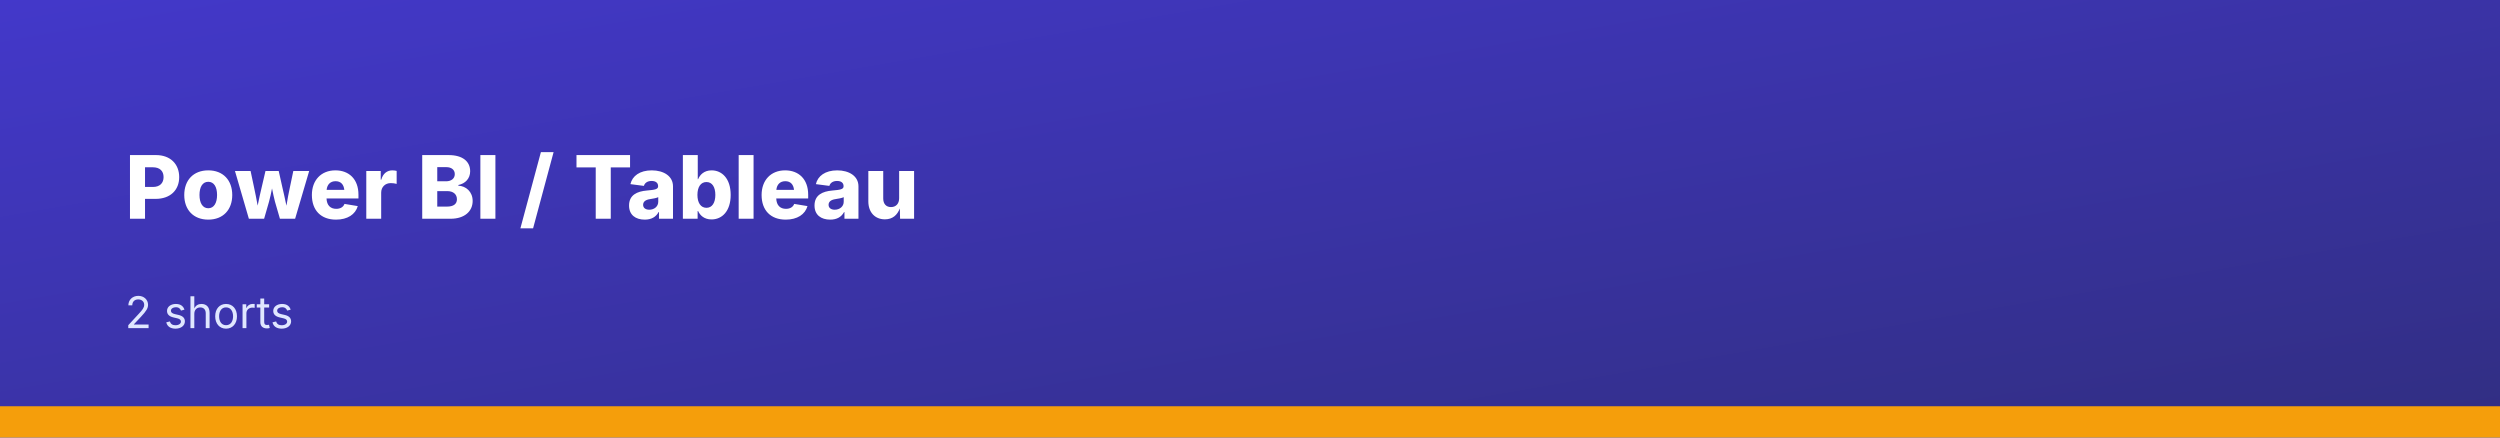
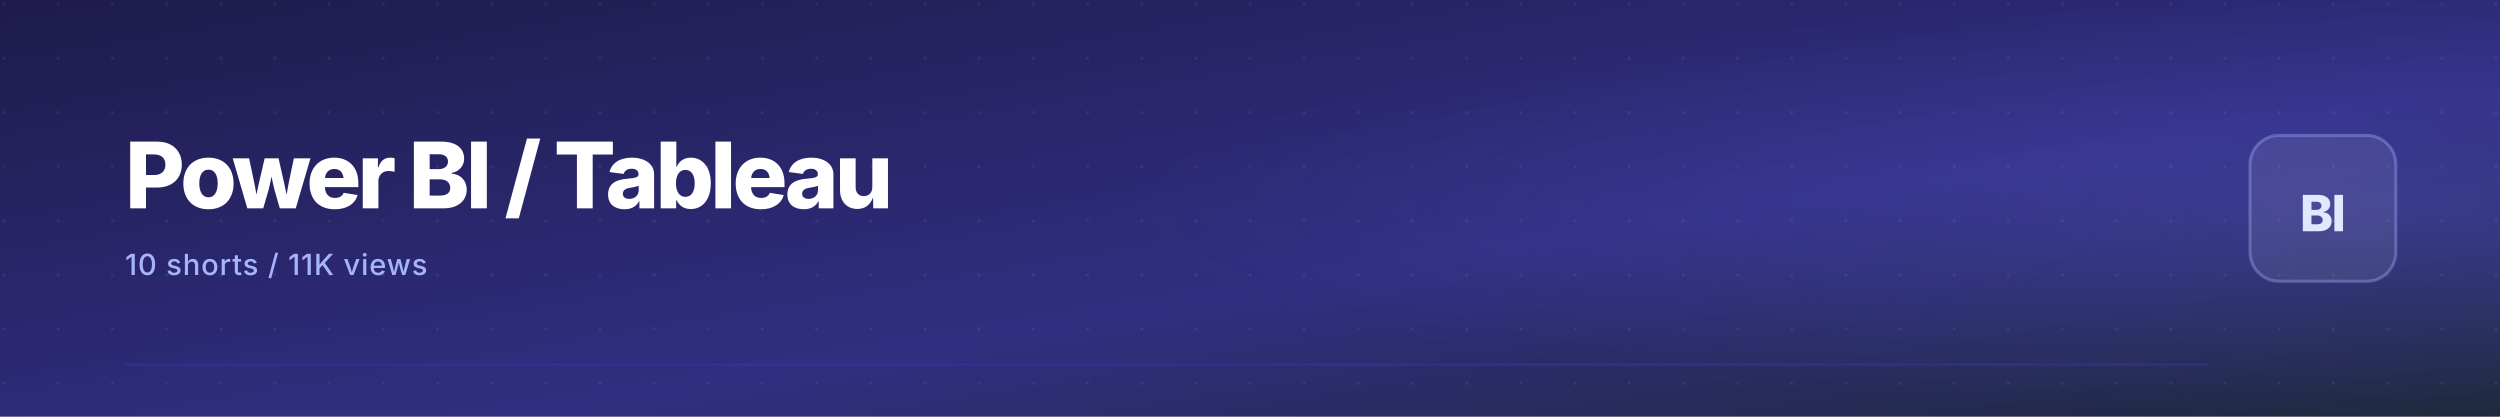
- <svg xmlns="http://www.w3.org/2000/svg" viewBox="0 0 800 140" width="800" height="140">
+ <svg xmlns="http://www.w3.org/2000/svg" viewBox="0 0 1200 200" width="1200" height="200">
  <defs>
    <linearGradient id="bg" x1="0" y1="0" x2="1" y2="1">
-       <stop offset="0" stop-color="#4338ca" />
-       <stop offset="1" stop-color="#312e81" />
+       <stop offset="0" stop-color="#1e1b4b" />
+       <stop offset="0.6" stop-color="#312e81" />
+       <stop offset="1" stop-color="#1e293b" />
    </linearGradient>
+     <radialGradient id="glow" cx="0.95" cy="0.5" r="0.5">
+       <stop offset="0" stop-color="#6366f1" stop-opacity="0.25" />
+       <stop offset="1" stop-color="#6366f1" stop-opacity="0" />
+     </radialGradient>
+     <pattern id="dots" x="0" y="0" width="26" height="26" patternUnits="userSpaceOnUse">
+       <circle cx="2" cy="2" r="0.8" fill="#ffffff" opacity="0.06" />
+     </pattern>
  </defs>
-   <rect width="800" height="140" fill="url(#bg)" />
-   <rect x="0" y="130" width="800" height="10" fill="#f59e0b" />
-   <text x="40" y="70" font-family="Inter, system-ui, sans-serif" font-size="28" font-weight="800" fill="#ffffff">Power BI / Tableau</text>
-   <text x="40" y="105" font-family="Inter, system-ui, sans-serif" font-size="14" font-weight="400" fill="#e0e7ff">2 shorts</text>
+   <rect width="1200" height="200" fill="url(#bg)" />
+   <rect width="1200" height="200" fill="url(#glow)" />
+   <rect width="1200" height="200" fill="url(#dots)" />
+   <g transform="translate(1080, 65)">
+     <rect width="70" height="70" rx="14" fill="#ffffff" fill-opacity="0.08" stroke="#a5b4fc" stroke-opacity="0.35" stroke-width="1.5" />
+     <text x="35" y="46" text-anchor="middle" font-family="Inter, sans-serif" font-size="24" font-weight="800" fill="#e0e7ff" letter-spacing="-0.8">BI</text>
+   </g>
+   <text x="60" y="100" font-family="Inter, -apple-system, system-ui, sans-serif" font-size="44" font-weight="800" fill="#ffffff" letter-spacing="-1.8">Power BI / Tableau</text>
+   <text x="60" y="132" font-family="Inter, sans-serif" font-size="14" font-weight="500" fill="#a5b4fc" letter-spacing="0.4">10 shorts / 11K views</text>
+   <line x1="60" y1="175" x2="1060" y2="175" stroke="#4338ca" stroke-opacity="0.35" stroke-width="1" />
</svg>
